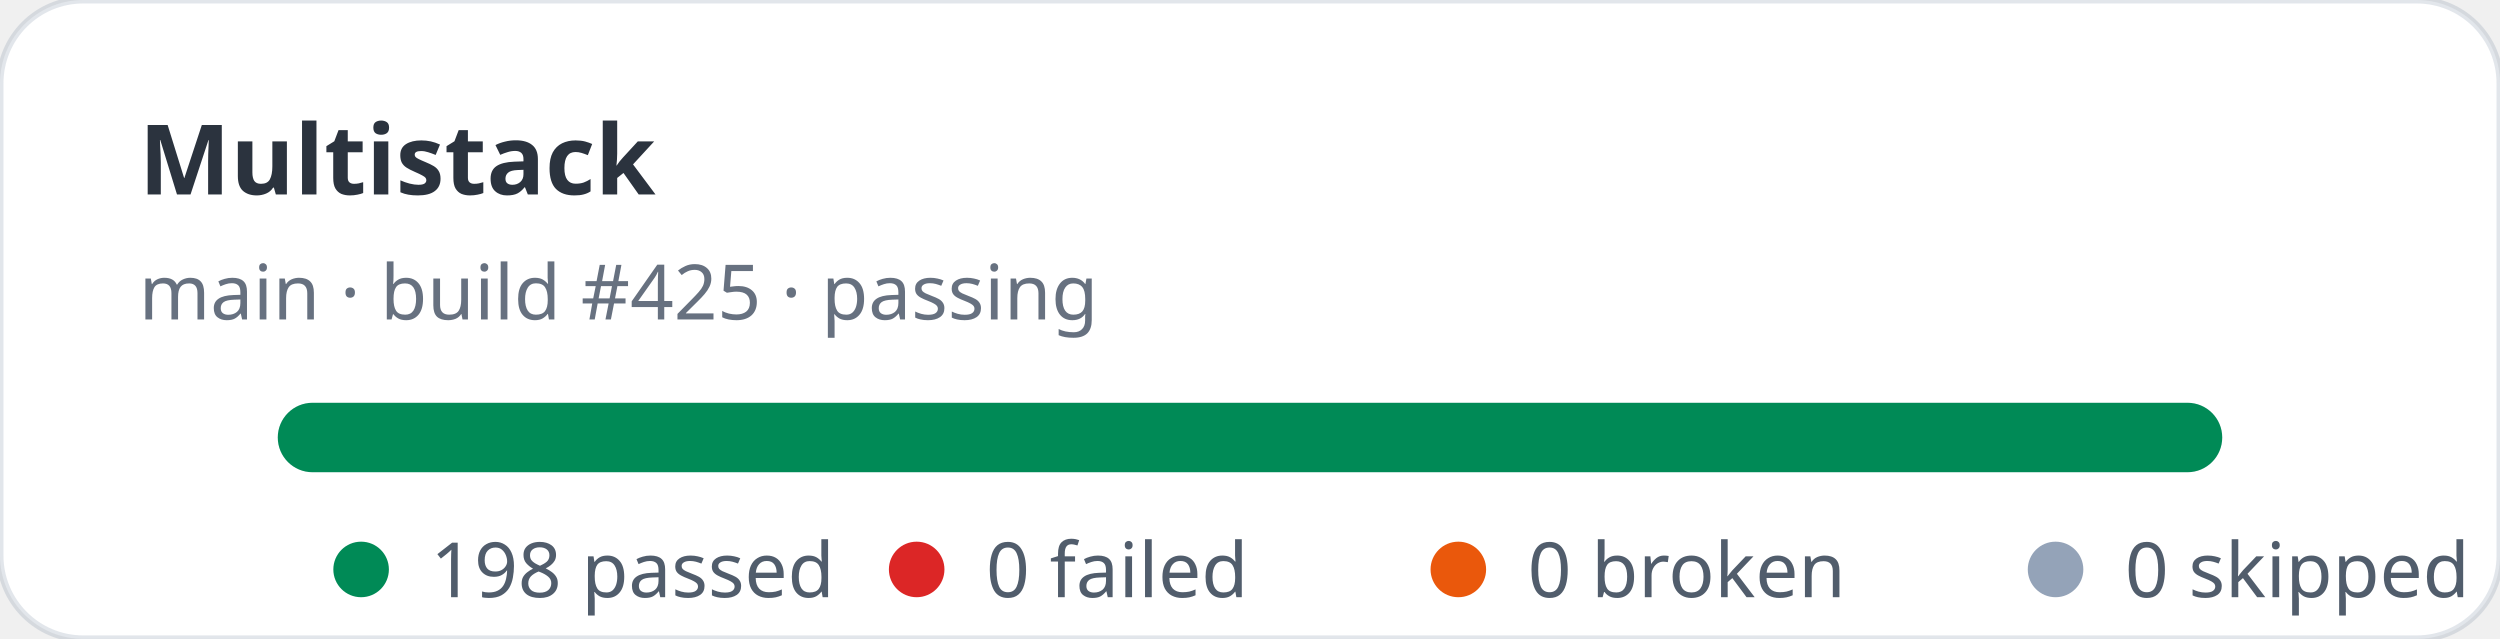
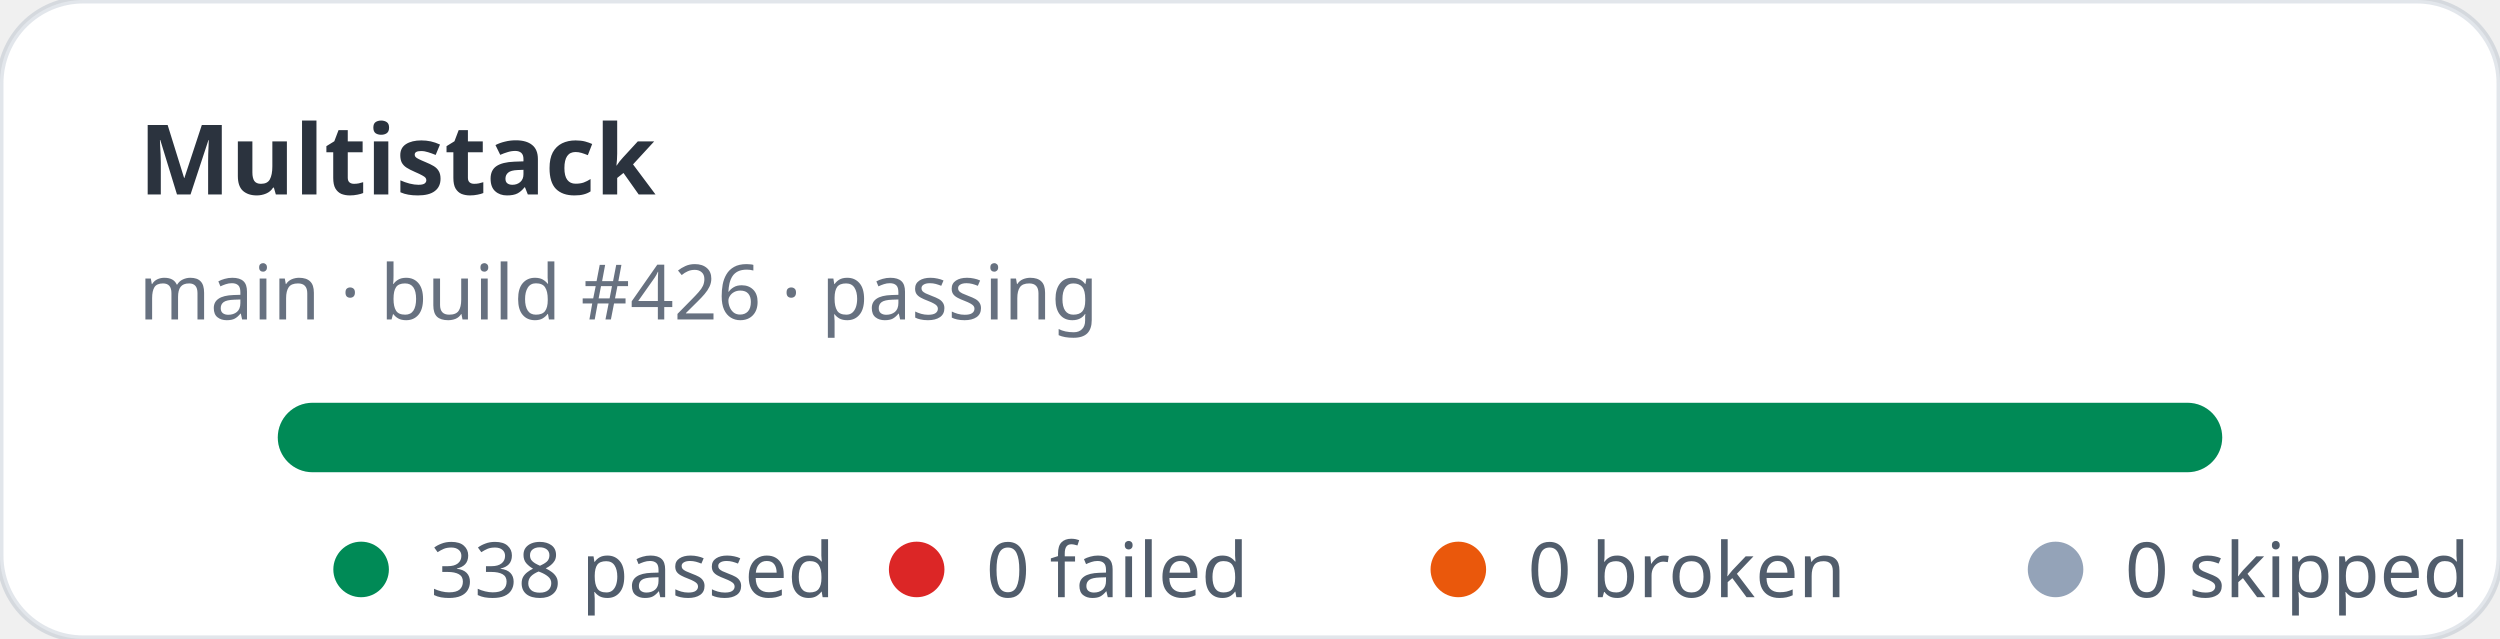
- <svg xmlns="http://www.w3.org/2000/svg" width="360" height="92" viewBox="0 0 360 92" role="img" aria-label="Multistack stats: 198 passed, 0 failed">
+ <svg xmlns="http://www.w3.org/2000/svg" width="360" height="92" viewBox="0 0 360 92" role="img" aria-label="Multistack stats: 338 passed, 0 failed">
  <rect width="360" height="92" rx="12" fill="#ffffff" stroke="rgba(11,48,86,0.12)" />
  <text x="20" y="28" fill="rgba(1,10,24,0.83)" font-family="ui-sans-serif,system-ui,sans-serif" font-size="14" font-weight="700">Multistack</text>
-   <text x="20" y="46" fill="rgba(2,19,44,0.6)" font-family="ui-sans-serif,system-ui,sans-serif" font-size="11">main · build #425 · passing</text>
+   <text x="20" y="46" fill="rgba(2,19,44,0.6)" font-family="ui-sans-serif,system-ui,sans-serif" font-size="11">main · build #426 · passing</text>
  <rect x="40" y="58" width="280" height="10" rx="5" fill="#e2e8f0" />
  <rect x="40" y="58" width="280" height="10" rx="5" fill="#008a56" />
  <g font-family="ui-sans-serif,system-ui,sans-serif" font-size="11" fill="rgba(1,18,40,0.68)">
    <circle cx="52" cy="82" r="4" fill="#008a56" />
-     <text x="62" y="86">198 passed</text>
+     <text x="62" y="86">338 passed</text>
    <circle cx="132" cy="82" r="4" fill="#dc2626" />
    <text x="142" y="86">0 failed</text>
    <circle cx="210" cy="82" r="4" fill="#ea580c" />
    <text x="220" y="86">0 broken</text>
    <circle cx="296" cy="82" r="4" fill="#94a3b8" />
    <text x="306" y="86">0 skipped</text>
  </g>
</svg>
